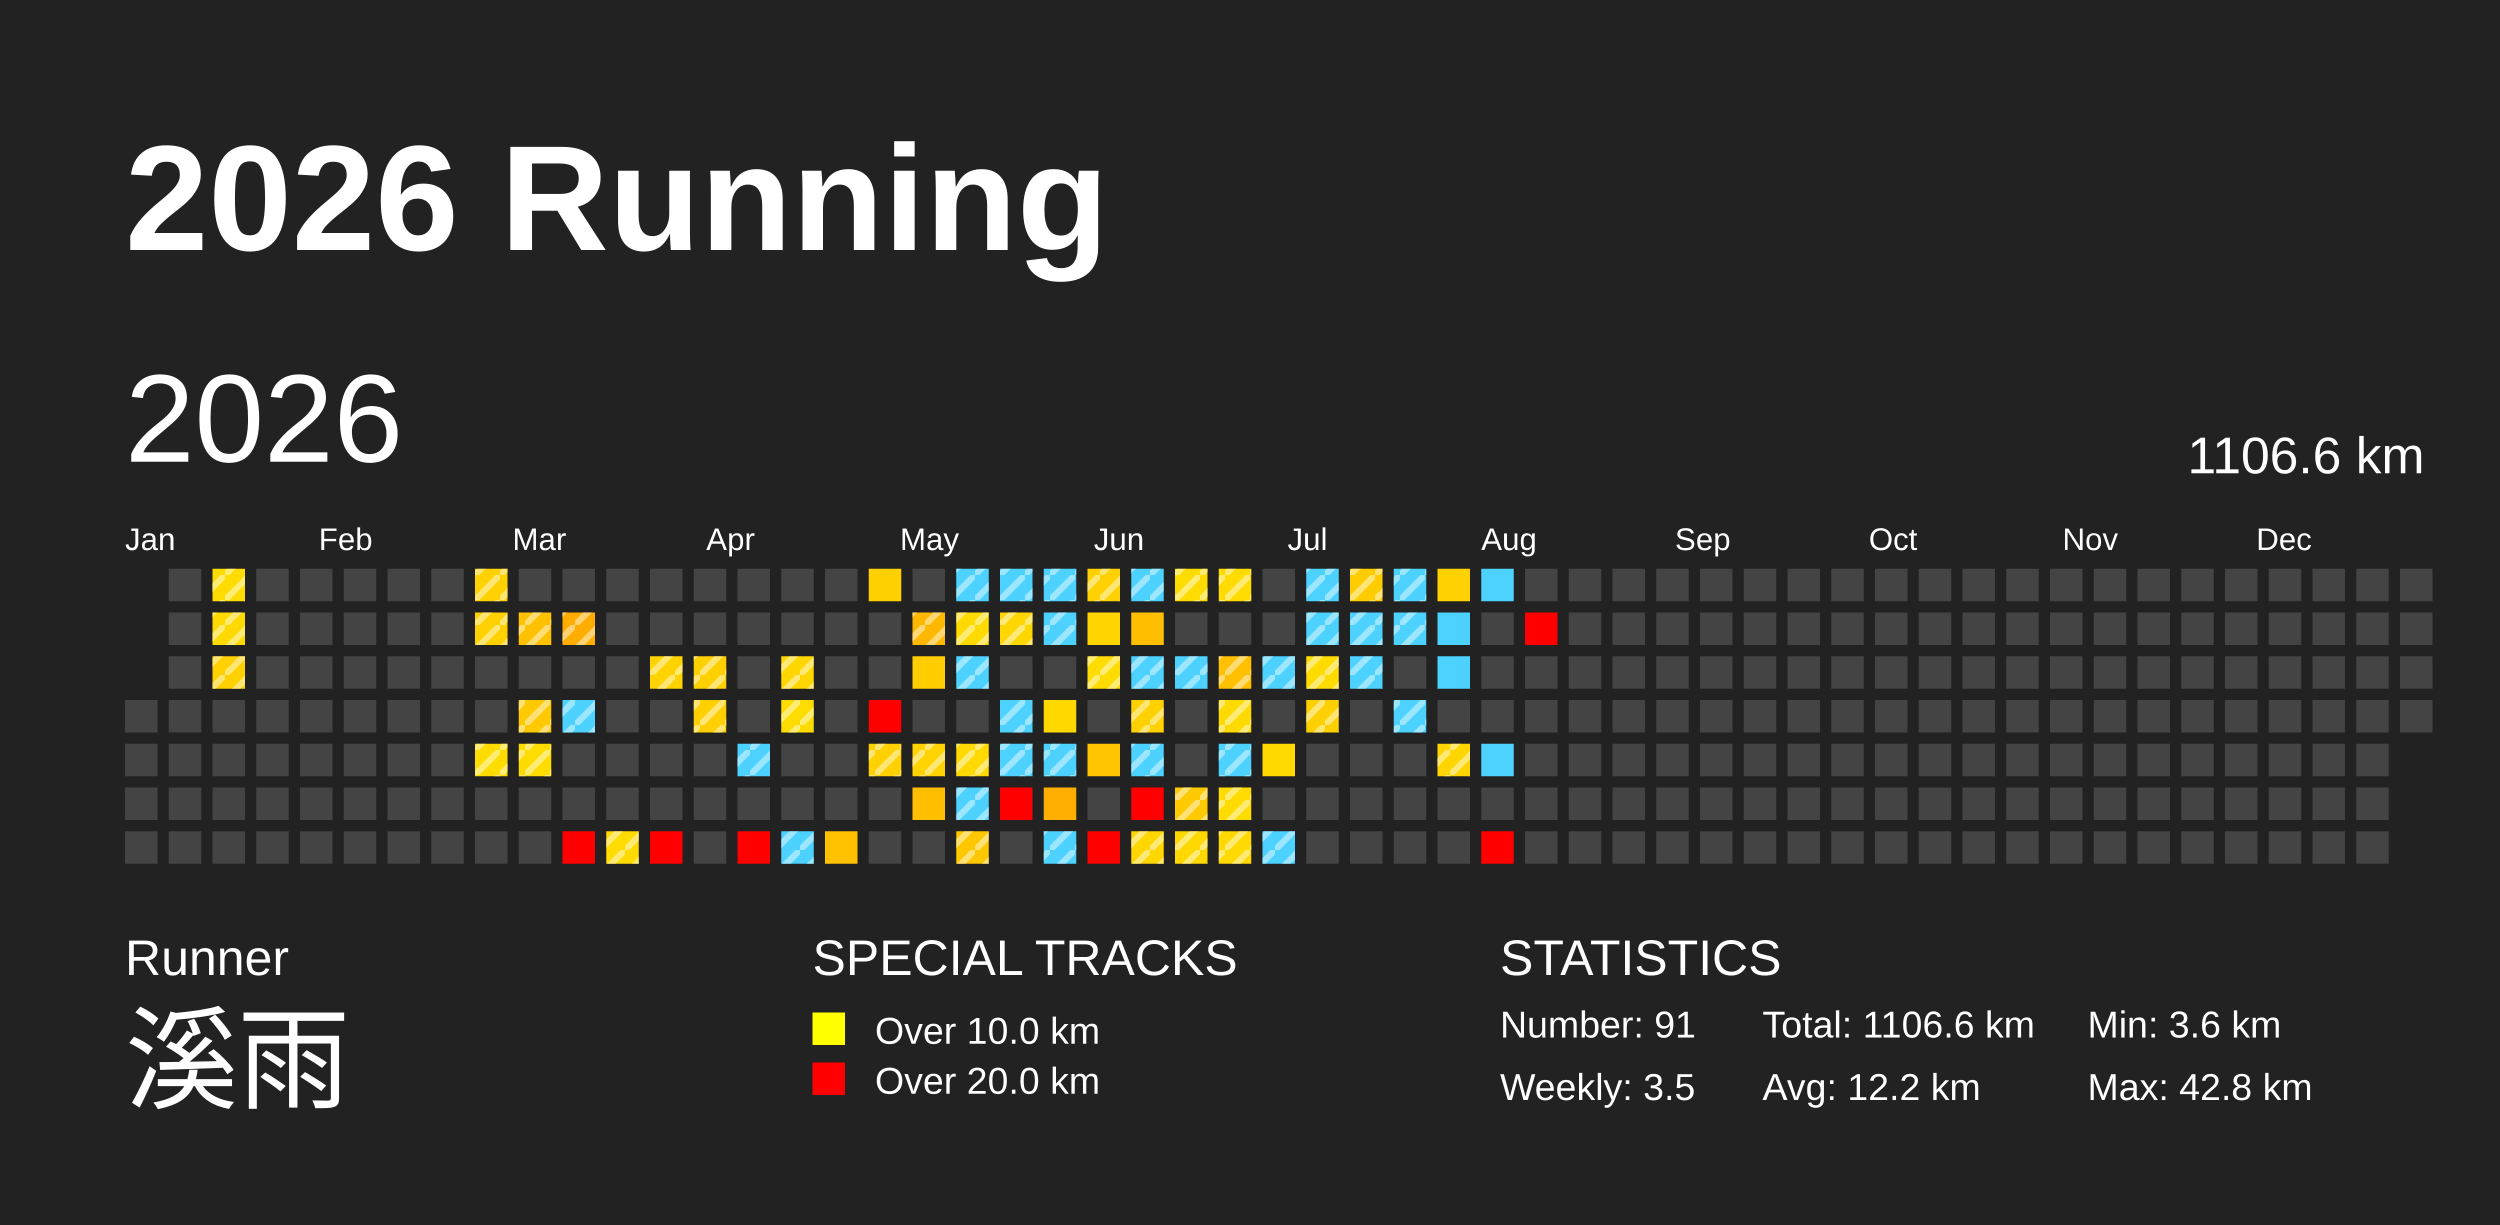
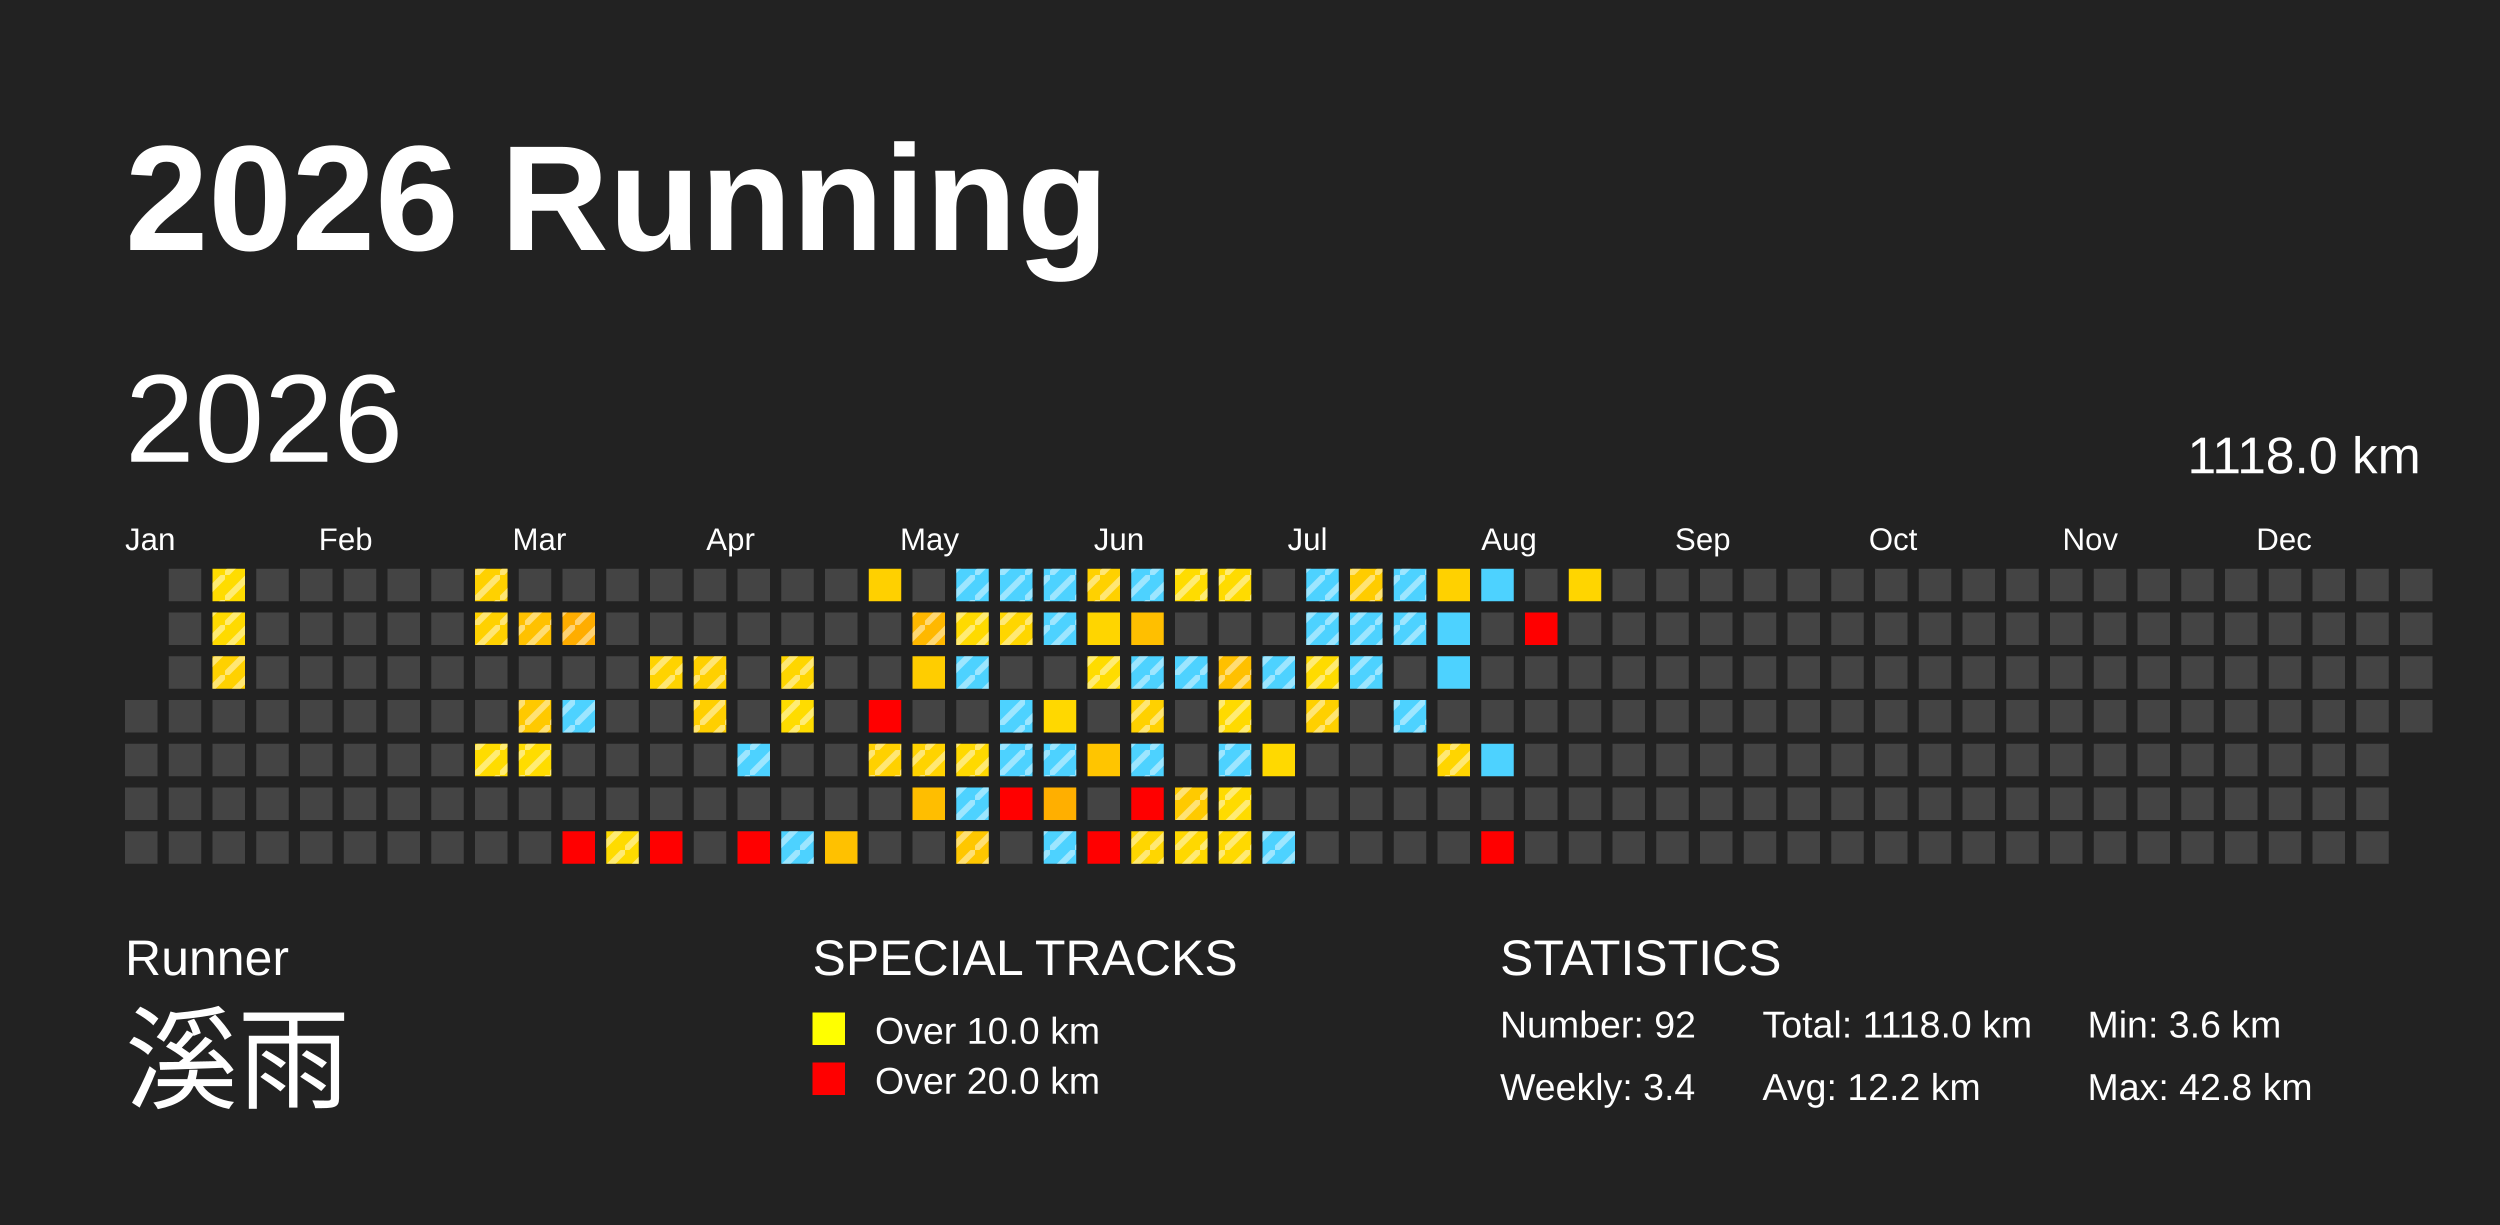
<svg xmlns="http://www.w3.org/2000/svg" baseProfile="full" height="98mm" version="1.1" viewBox="0,0,200,98" width="200mm">
  <defs>
    <pattern height="2" id="indoor-stripe" patternUnits="userSpaceOnUse" width="2">
      <line stroke="white" stroke-opacity="0.45" stroke-width="0.5" x1="0" x2="2" y1="2" y2="0" />
    </pattern>
  </defs>
  <rect fill="#222222" height="98" width="200" x="0" y="0" />
  <text fill="#FFFFFF" style="font-size:12px; font-family:Arial; font-weight:bold;" x="10" y="20">2026 Running</text>
  <text fill="#FFFFFF" style="font-size:4px; font-family:Arial" x="10" y="78">Runner</text>
  <text fill="#FFFFFF" style="font-size:9px; font-family:Arial" x="10" y="88">溪雨</text>
  <text fill="#FFFFFF" style="font-size:4px; font-family:Arial" x="65" y="78">SPECIAL TRACKS</text>
  <rect fill="yellow" height="2.6" width="2.6" x="65" y="81" />
  <text fill="#FFFFFF" style="font-size:3px; font-family:Arial" x="70" y="83.5">Over 10.0 km</text>
  <rect fill="red" height="2.6" width="2.6" x="65" y="85" />
  <text fill="#FFFFFF" style="font-size:3px; font-family:Arial" x="70" y="87.5">Over 20.0 km</text>
  <text fill="#FFFFFF" style="font-size:4px; font-family:Arial" x="120" y="78">STATISTICS</text>
-   <text fill="#FFFFFF" style="font-size:3px; font-family:Arial" x="120" y="83">Number: 91</text>
-   <text fill="#FFFFFF" style="font-size:3px; font-family:Arial" x="120" y="88">Weekly: 3.5</text>
-   <text fill="#FFFFFF" style="font-size:3px; font-family:Arial" x="141" y="83">Total: 1106.6 km</text>
+   <text fill="#FFFFFF" style="font-size:3px; font-family:Arial" x="120" y="83">Number: 92</text>
+   <text fill="#FFFFFF" style="font-size:3px; font-family:Arial" x="120" y="88">Weekly: 3.4</text>
+   <text fill="#FFFFFF" style="font-size:3px; font-family:Arial" x="141" y="83">Total: 1118.0 km</text>
  <text fill="#FFFFFF" style="font-size:3px; font-family:Arial" x="141" y="88">Avg: 12.2 km</text>
  <text fill="#FFFFFF" style="font-size:3px; font-family:Arial" x="167" y="83">Min: 3.6 km</text>
  <text fill="#FFFFFF" style="font-size:3px; font-family:Arial" x="167" y="88">Max: 42.8 km</text>
  <text dominant-baseline="hanging" fill="#FFFFFF" style="font-size:10.0px; font-family:Arial;" x="10" y="30">2026</text>
-   <text dominant-baseline="hanging" fill="#FFFFFF" style="font-size:4.125px; font-family:Arial;" x="175" y="35">1106.6 km</text>
+   <text dominant-baseline="hanging" fill="#FFFFFF" style="font-size:4.125px; font-family:Arial;" x="175" y="35">1118.0 km</text>
  <text fill="#FFFFFF" style="font-size:2.5px; font-family:Arial" x="10.0" y="44">Jan</text>
  <text fill="#FFFFFF" style="font-size:2.5px; font-family:Arial" x="25.5" y="44">Feb</text>
  <text fill="#FFFFFF" style="font-size:2.5px; font-family:Arial" x="41.0" y="44">Mar</text>
  <text fill="#FFFFFF" style="font-size:2.5px; font-family:Arial" x="56.5" y="44">Apr</text>
  <text fill="#FFFFFF" style="font-size:2.5px; font-family:Arial" x="72.0" y="44">May</text>
  <text fill="#FFFFFF" style="font-size:2.5px; font-family:Arial" x="87.5" y="44">Jun</text>
  <text fill="#FFFFFF" style="font-size:2.5px; font-family:Arial" x="103.0" y="44">Jul</text>
  <text fill="#FFFFFF" style="font-size:2.5px; font-family:Arial" x="118.5" y="44">Aug</text>
  <text fill="#FFFFFF" style="font-size:2.5px; font-family:Arial" x="134.0" y="44">Sep</text>
  <text fill="#FFFFFF" style="font-size:2.5px; font-family:Arial" x="149.5" y="44">Oct</text>
  <text fill="#FFFFFF" style="font-size:2.5px; font-family:Arial" x="165.0" y="44">Nov</text>
  <text fill="#FFFFFF" style="font-size:2.5px; font-family:Arial" x="180.5" y="44">Dec</text>
  <rect fill="#444444" height="2.6" width="2.6" x="10.0" y="56.0" />
  <rect fill="#444444" height="2.6" width="2.6" x="10.0" y="59.5" />
  <rect fill="#444444" height="2.6" width="2.6" x="10.0" y="63.0" />
  <rect fill="#444444" height="2.6" width="2.6" x="10.0" y="66.5" />
  <rect fill="#444444" height="2.6" width="2.6" x="13.5" y="45.5" />
  <rect fill="#444444" height="2.6" width="2.6" x="13.5" y="49.0" />
  <rect fill="#444444" height="2.6" width="2.6" x="13.5" y="52.5" />
  <rect fill="#444444" height="2.6" width="2.6" x="13.5" y="56.0" />
  <rect fill="#444444" height="2.6" width="2.6" x="13.5" y="59.5" />
  <rect fill="#444444" height="2.6" width="2.6" x="13.5" y="63.0" />
  <rect fill="#444444" height="2.6" width="2.6" x="13.5" y="66.5" />
  <rect fill="#ffdc00" height="2.6" width="2.6" x="17.0" y="45.5" />
  <rect fill="url(#indoor-stripe)" height="2.6" style="pointer-events: none;" width="2.6" x="17.0" y="45.5" />
  <rect fill="#ffda00" height="2.6" width="2.6" x="17.0" y="49.0" />
  <rect fill="url(#indoor-stripe)" height="2.6" style="pointer-events: none;" width="2.6" x="17.0" y="49.0" />
  <rect fill="#ffd100" height="2.6" width="2.6" x="17.0" y="52.5" />
  <rect fill="url(#indoor-stripe)" height="2.6" style="pointer-events: none;" width="2.6" x="17.0" y="52.5" />
  <rect fill="#444444" height="2.6" width="2.6" x="17.0" y="56.0" />
  <rect fill="#444444" height="2.6" width="2.6" x="17.0" y="59.5" />
  <rect fill="#444444" height="2.6" width="2.6" x="17.0" y="63.0" />
  <rect fill="#444444" height="2.6" width="2.6" x="17.0" y="66.5" />
  <rect fill="#444444" height="2.6" width="2.6" x="20.5" y="45.5" />
  <rect fill="#444444" height="2.6" width="2.6" x="20.5" y="49.0" />
  <rect fill="#444444" height="2.6" width="2.6" x="20.5" y="52.5" />
  <rect fill="#444444" height="2.6" width="2.6" x="20.5" y="56.0" />
  <rect fill="#444444" height="2.6" width="2.6" x="20.5" y="59.5" />
  <rect fill="#444444" height="2.6" width="2.6" x="20.5" y="63.0" />
  <rect fill="#444444" height="2.6" width="2.6" x="20.5" y="66.5" />
  <rect fill="#444444" height="2.6" width="2.6" x="24.0" y="45.5" />
  <rect fill="#444444" height="2.6" width="2.6" x="24.0" y="49.0" />
  <rect fill="#444444" height="2.6" width="2.6" x="24.0" y="52.5" />
  <rect fill="#444444" height="2.6" width="2.6" x="24.0" y="56.0" />
  <rect fill="#444444" height="2.6" width="2.6" x="24.0" y="59.5" />
  <rect fill="#444444" height="2.6" width="2.6" x="24.0" y="63.0" />
  <rect fill="#444444" height="2.6" width="2.6" x="24.0" y="66.5" />
  <rect fill="#444444" height="2.6" width="2.6" x="27.5" y="45.5" />
  <rect fill="#444444" height="2.6" width="2.6" x="27.5" y="49.0" />
  <rect fill="#444444" height="2.6" width="2.6" x="27.5" y="52.5" />
  <rect fill="#444444" height="2.6" width="2.6" x="27.5" y="56.0" />
  <rect fill="#444444" height="2.6" width="2.6" x="27.5" y="59.5" />
  <rect fill="#444444" height="2.6" width="2.6" x="27.5" y="63.0" />
  <rect fill="#444444" height="2.6" width="2.6" x="27.5" y="66.5" />
  <rect fill="#444444" height="2.6" width="2.6" x="31.0" y="45.5" />
  <rect fill="#444444" height="2.6" width="2.6" x="31.0" y="49.0" />
  <rect fill="#444444" height="2.6" width="2.6" x="31.0" y="52.5" />
  <rect fill="#444444" height="2.6" width="2.6" x="31.0" y="56.0" />
  <rect fill="#444444" height="2.6" width="2.6" x="31.0" y="59.5" />
  <rect fill="#444444" height="2.6" width="2.6" x="31.0" y="63.0" />
  <rect fill="#444444" height="2.6" width="2.6" x="31.0" y="66.5" />
  <rect fill="#444444" height="2.6" width="2.6" x="34.5" y="45.5" />
  <rect fill="#444444" height="2.6" width="2.6" x="34.5" y="49.0" />
  <rect fill="#444444" height="2.6" width="2.6" x="34.5" y="52.5" />
  <rect fill="#444444" height="2.6" width="2.6" x="34.5" y="56.0" />
  <rect fill="#444444" height="2.6" width="2.6" x="34.5" y="59.5" />
  <rect fill="#444444" height="2.6" width="2.6" x="34.5" y="63.0" />
  <rect fill="#444444" height="2.6" width="2.6" x="34.5" y="66.5" />
  <rect fill="#ffd100" height="2.6" width="2.6" x="38.0" y="45.5" />
  <rect fill="url(#indoor-stripe)" height="2.6" style="pointer-events: none;" width="2.6" x="38.0" y="45.5" />
  <rect fill="#ffd100" height="2.6" width="2.6" x="38.0" y="49.0" />
  <rect fill="url(#indoor-stripe)" height="2.6" style="pointer-events: none;" width="2.6" x="38.0" y="49.0" />
  <rect fill="#444444" height="2.6" width="2.6" x="38.0" y="52.5" />
  <rect fill="#444444" height="2.6" width="2.6" x="38.0" y="56.0" />
  <rect fill="#ffdc00" height="2.6" width="2.6" x="38.0" y="59.5" />
  <rect fill="url(#indoor-stripe)" height="2.6" style="pointer-events: none;" width="2.6" x="38.0" y="59.5" />
  <rect fill="#444444" height="2.6" width="2.6" x="38.0" y="63.0" />
  <rect fill="#444444" height="2.6" width="2.6" x="38.0" y="66.5" />
  <rect fill="#444444" height="2.6" width="2.6" x="41.5" y="45.5" />
  <rect fill="#ffc100" height="2.6" width="2.6" x="41.5" y="49.0" />
  <rect fill="url(#indoor-stripe)" height="2.6" style="pointer-events: none;" width="2.6" x="41.5" y="49.0" />
  <rect fill="#444444" height="2.6" width="2.6" x="41.5" y="52.5" />
  <rect fill="#ffc900" height="2.6" width="2.6" x="41.5" y="56.0" />
  <rect fill="url(#indoor-stripe)" height="2.6" style="pointer-events: none;" width="2.6" x="41.5" y="56.0" />
  <rect fill="#ffdc00" height="2.6" width="2.6" x="41.5" y="59.5" />
  <rect fill="url(#indoor-stripe)" height="2.6" style="pointer-events: none;" width="2.6" x="41.5" y="59.5" />
  <rect fill="#444444" height="2.6" width="2.6" x="41.5" y="63.0" />
  <rect fill="#444444" height="2.6" width="2.6" x="41.5" y="66.5" />
  <rect fill="#444444" height="2.6" width="2.6" x="45.0" y="45.5" />
  <rect fill="#ffad00" height="2.6" width="2.6" x="45.0" y="49.0" />
  <rect fill="url(#indoor-stripe)" height="2.6" style="pointer-events: none;" width="2.6" x="45.0" y="49.0" />
  <rect fill="#444444" height="2.6" width="2.6" x="45.0" y="52.5" />
  <rect fill="#4dd2ff" height="2.6" width="2.6" x="45.0" y="56.0" />
  <rect fill="url(#indoor-stripe)" height="2.6" style="pointer-events: none;" width="2.6" x="45.0" y="56.0" />
  <rect fill="#444444" height="2.6" width="2.6" x="45.0" y="59.5" />
  <rect fill="#444444" height="2.6" width="2.6" x="45.0" y="63.0" />
  <rect fill="red" height="2.6" width="2.6" x="45.0" y="66.5" />
  <rect fill="#444444" height="2.6" width="2.6" x="48.5" y="45.5" />
  <rect fill="#444444" height="2.6" width="2.6" x="48.5" y="49.0" />
  <rect fill="#444444" height="2.6" width="2.6" x="48.5" y="52.5" />
  <rect fill="#444444" height="2.6" width="2.6" x="48.5" y="56.0" />
  <rect fill="#444444" height="2.6" width="2.6" x="48.5" y="59.5" />
  <rect fill="#444444" height="2.6" width="2.6" x="48.5" y="63.0" />
  <rect fill="#ffdb00" height="2.6" width="2.6" x="48.5" y="66.5" />
  <rect fill="url(#indoor-stripe)" height="2.6" style="pointer-events: none;" width="2.6" x="48.5" y="66.5" />
  <rect fill="#444444" height="2.6" width="2.6" x="52.0" y="45.5" />
  <rect fill="#444444" height="2.6" width="2.6" x="52.0" y="49.0" />
  <rect fill="#ffd300" height="2.6" width="2.6" x="52.0" y="52.5" />
  <rect fill="url(#indoor-stripe)" height="2.6" style="pointer-events: none;" width="2.6" x="52.0" y="52.5" />
  <rect fill="#444444" height="2.6" width="2.6" x="52.0" y="56.0" />
  <rect fill="#444444" height="2.6" width="2.6" x="52.0" y="59.5" />
  <rect fill="#444444" height="2.6" width="2.6" x="52.0" y="63.0" />
  <rect fill="red" height="2.6" width="2.6" x="52.0" y="66.5" />
  <rect fill="#444444" height="2.6" width="2.6" x="55.5" y="45.5" />
  <rect fill="#444444" height="2.6" width="2.6" x="55.5" y="49.0" />
  <rect fill="#ffd000" height="2.6" width="2.6" x="55.5" y="52.5" />
  <rect fill="url(#indoor-stripe)" height="2.6" style="pointer-events: none;" width="2.6" x="55.5" y="52.5" />
  <rect fill="#ffcf00" height="2.6" width="2.6" x="55.5" y="56.0" />
  <rect fill="url(#indoor-stripe)" height="2.6" style="pointer-events: none;" width="2.6" x="55.5" y="56.0" />
  <rect fill="#444444" height="2.6" width="2.6" x="55.5" y="59.5" />
  <rect fill="#444444" height="2.6" width="2.6" x="55.5" y="63.0" />
  <rect fill="#444444" height="2.6" width="2.6" x="55.5" y="66.5" />
  <rect fill="#444444" height="2.6" width="2.6" x="59.0" y="45.5" />
  <rect fill="#444444" height="2.6" width="2.6" x="59.0" y="49.0" />
  <rect fill="#444444" height="2.6" width="2.6" x="59.0" y="52.5" />
  <rect fill="#444444" height="2.6" width="2.6" x="59.0" y="56.0" />
  <rect fill="#4dd2ff" height="2.6" width="2.6" x="59.0" y="59.5" />
  <rect fill="url(#indoor-stripe)" height="2.6" style="pointer-events: none;" width="2.6" x="59.0" y="59.5" />
  <rect fill="#444444" height="2.6" width="2.6" x="59.0" y="63.0" />
  <rect fill="red" height="2.6" width="2.6" x="59.0" y="66.5" />
  <rect fill="#444444" height="2.6" width="2.6" x="62.5" y="45.5" />
  <rect fill="#444444" height="2.6" width="2.6" x="62.5" y="49.0" />
  <rect fill="#ffd600" height="2.6" width="2.6" x="62.5" y="52.5" />
  <rect fill="url(#indoor-stripe)" height="2.6" style="pointer-events: none;" width="2.6" x="62.5" y="52.5" />
  <rect fill="#ffdc00" height="2.6" width="2.6" x="62.5" y="56.0" />
  <rect fill="url(#indoor-stripe)" height="2.6" style="pointer-events: none;" width="2.6" x="62.5" y="56.0" />
  <rect fill="#444444" height="2.6" width="2.6" x="62.5" y="59.5" />
  <rect fill="#444444" height="2.6" width="2.6" x="62.5" y="63.0" />
  <rect fill="#4dd2ff" height="2.6" width="2.6" x="62.5" y="66.5" />
  <rect fill="url(#indoor-stripe)" height="2.6" style="pointer-events: none;" width="2.6" x="62.5" y="66.5" />
  <rect fill="#444444" height="2.6" width="2.6" x="66.0" y="45.5" />
  <rect fill="#444444" height="2.6" width="2.6" x="66.0" y="49.0" />
  <rect fill="#444444" height="2.6" width="2.6" x="66.0" y="52.5" />
  <rect fill="#444444" height="2.6" width="2.6" x="66.0" y="56.0" />
  <rect fill="#444444" height="2.6" width="2.6" x="66.0" y="59.5" />
  <rect fill="#444444" height="2.6" width="2.6" x="66.0" y="63.0" />
  <rect fill="#ffc100" height="2.6" width="2.6" x="66.0" y="66.5" />
  <rect fill="#ffd000" height="2.6" width="2.6" x="69.5" y="45.5" />
  <rect fill="#444444" height="2.6" width="2.6" x="69.5" y="49.0" />
  <rect fill="#444444" height="2.6" width="2.6" x="69.5" y="52.5" />
  <rect fill="red" height="2.6" width="2.6" x="69.5" y="56.0" />
  <rect fill="#ffd100" height="2.6" width="2.6" x="69.5" y="59.5" />
  <rect fill="url(#indoor-stripe)" height="2.6" style="pointer-events: none;" width="2.6" x="69.5" y="59.5" />
  <rect fill="#444444" height="2.6" width="2.6" x="69.5" y="63.0" />
  <rect fill="#444444" height="2.6" width="2.6" x="69.5" y="66.5" />
  <rect fill="#444444" height="2.6" width="2.6" x="73.0" y="45.5" />
  <rect fill="#ffb800" height="2.6" width="2.6" x="73.0" y="49.0" />
  <rect fill="url(#indoor-stripe)" height="2.6" style="pointer-events: none;" width="2.6" x="73.0" y="49.0" />
  <rect fill="#ffcd00" height="2.6" width="2.6" x="73.0" y="52.5" />
  <rect fill="#444444" height="2.6" width="2.6" x="73.0" y="56.0" />
  <rect fill="#ffd300" height="2.6" width="2.6" x="73.0" y="59.5" />
  <rect fill="url(#indoor-stripe)" height="2.6" style="pointer-events: none;" width="2.6" x="73.0" y="59.5" />
  <rect fill="#ffbe00" height="2.6" width="2.6" x="73.0" y="63.0" />
  <rect fill="#444444" height="2.6" width="2.6" x="73.0" y="66.5" />
  <rect fill="#4dd2ff" height="2.6" width="2.6" x="76.5" y="45.5" />
  <rect fill="url(#indoor-stripe)" height="2.6" style="pointer-events: none;" width="2.6" x="76.5" y="45.5" />
  <rect fill="#ffda00" height="2.6" width="2.6" x="76.5" y="49.0" />
  <rect fill="url(#indoor-stripe)" height="2.6" style="pointer-events: none;" width="2.6" x="76.5" y="49.0" />
  <rect fill="#4dd2ff" height="2.6" width="2.6" x="76.5" y="52.5" />
  <rect fill="url(#indoor-stripe)" height="2.6" style="pointer-events: none;" width="2.6" x="76.5" y="52.5" />
  <rect fill="#444444" height="2.6" width="2.6" x="76.5" y="56.0" />
  <rect fill="#ffd900" height="2.6" width="2.6" x="76.5" y="59.5" />
  <rect fill="url(#indoor-stripe)" height="2.6" style="pointer-events: none;" width="2.6" x="76.5" y="59.5" />
  <rect fill="#4dd2ff" height="2.6" width="2.6" x="76.5" y="63.0" />
  <rect fill="url(#indoor-stripe)" height="2.6" style="pointer-events: none;" width="2.6" x="76.5" y="63.0" />
  <rect fill="#ffc700" height="2.6" width="2.6" x="76.5" y="66.5" />
  <rect fill="url(#indoor-stripe)" height="2.6" style="pointer-events: none;" width="2.6" x="76.5" y="66.5" />
  <rect fill="#4dd2ff" height="2.6" width="2.6" x="80.0" y="45.5" />
  <rect fill="url(#indoor-stripe)" height="2.6" style="pointer-events: none;" width="2.6" x="80.0" y="45.5" />
  <rect fill="#ffd600" height="2.6" width="2.6" x="80.0" y="49.0" />
  <rect fill="url(#indoor-stripe)" height="2.6" style="pointer-events: none;" width="2.6" x="80.0" y="49.0" />
  <rect fill="#444444" height="2.6" width="2.6" x="80.0" y="52.5" />
  <rect fill="#4dd2ff" height="2.6" width="2.6" x="80.0" y="56.0" />
  <rect fill="url(#indoor-stripe)" height="2.6" style="pointer-events: none;" width="2.6" x="80.0" y="56.0" />
  <rect fill="#4dd2ff" height="2.6" width="2.6" x="80.0" y="59.5" />
  <rect fill="url(#indoor-stripe)" height="2.6" style="pointer-events: none;" width="2.6" x="80.0" y="59.5" />
  <rect fill="red" height="2.6" width="2.6" x="80.0" y="63.0" />
  <rect fill="#444444" height="2.6" width="2.6" x="80.0" y="66.5" />
  <rect fill="#4dd2ff" height="2.6" width="2.6" x="83.5" y="45.5" />
  <rect fill="url(#indoor-stripe)" height="2.6" style="pointer-events: none;" width="2.6" x="83.5" y="45.5" />
  <rect fill="#4dd2ff" height="2.6" width="2.6" x="83.5" y="49.0" />
  <rect fill="url(#indoor-stripe)" height="2.6" style="pointer-events: none;" width="2.6" x="83.5" y="49.0" />
  <rect fill="#444444" height="2.6" width="2.6" x="83.5" y="52.5" />
  <rect fill="#ffd800" height="2.6" width="2.6" x="83.5" y="56.0" />
  <rect fill="#4dd2ff" height="2.6" width="2.6" x="83.5" y="59.5" />
  <rect fill="url(#indoor-stripe)" height="2.6" style="pointer-events: none;" width="2.6" x="83.5" y="59.5" />
  <rect fill="#ffaf00" height="2.6" width="2.6" x="83.5" y="63.0" />
  <rect fill="#4dd2ff" height="2.6" width="2.6" x="83.5" y="66.5" />
  <rect fill="url(#indoor-stripe)" height="2.6" style="pointer-events: none;" width="2.6" x="83.5" y="66.5" />
  <rect fill="#ffd100" height="2.6" width="2.6" x="87.0" y="45.5" />
  <rect fill="url(#indoor-stripe)" height="2.6" style="pointer-events: none;" width="2.6" x="87.0" y="45.5" />
  <rect fill="#ffd500" height="2.6" width="2.6" x="87.0" y="49.0" />
  <rect fill="#ffdc00" height="2.6" width="2.6" x="87.0" y="52.5" />
  <rect fill="url(#indoor-stripe)" height="2.6" style="pointer-events: none;" width="2.6" x="87.0" y="52.5" />
  <rect fill="#444444" height="2.6" width="2.6" x="87.0" y="56.0" />
  <rect fill="#ffc500" height="2.6" width="2.6" x="87.0" y="59.5" />
  <rect fill="#444444" height="2.6" width="2.6" x="87.0" y="63.0" />
  <rect fill="red" height="2.6" width="2.6" x="87.0" y="66.5" />
  <rect fill="#4dd2ff" height="2.6" width="2.6" x="90.5" y="45.5" />
  <rect fill="url(#indoor-stripe)" height="2.6" style="pointer-events: none;" width="2.6" x="90.5" y="45.5" />
  <rect fill="#ffbf00" height="2.6" width="2.6" x="90.5" y="49.0" />
  <rect fill="#4dd2ff" height="2.6" width="2.6" x="90.5" y="52.5" />
  <rect fill="url(#indoor-stripe)" height="2.6" style="pointer-events: none;" width="2.6" x="90.5" y="52.5" />
  <rect fill="#ffd100" height="2.6" width="2.6" x="90.5" y="56.0" />
  <rect fill="url(#indoor-stripe)" height="2.6" style="pointer-events: none;" width="2.6" x="90.5" y="56.0" />
  <rect fill="#4dd2ff" height="2.6" width="2.6" x="90.5" y="59.5" />
  <rect fill="url(#indoor-stripe)" height="2.6" style="pointer-events: none;" width="2.6" x="90.5" y="59.5" />
  <rect fill="red" height="2.6" width="2.6" x="90.5" y="63.0" />
  <rect fill="#ffd600" height="2.6" width="2.6" x="90.5" y="66.5" />
  <rect fill="url(#indoor-stripe)" height="2.6" style="pointer-events: none;" width="2.6" x="90.5" y="66.5" />
  <rect fill="#ffdc00" height="2.6" width="2.6" x="94.0" y="45.5" />
  <rect fill="url(#indoor-stripe)" height="2.6" style="pointer-events: none;" width="2.6" x="94.0" y="45.5" />
  <rect fill="#444444" height="2.6" width="2.6" x="94.0" y="49.0" />
  <rect fill="#4dd2ff" height="2.6" width="2.6" x="94.0" y="52.5" />
  <rect fill="url(#indoor-stripe)" height="2.6" style="pointer-events: none;" width="2.6" x="94.0" y="52.5" />
  <rect fill="#444444" height="2.6" width="2.6" x="94.0" y="56.0" />
  <rect fill="#444444" height="2.6" width="2.6" x="94.0" y="59.5" />
  <rect fill="#ffca00" height="2.6" width="2.6" x="94.0" y="63.0" />
  <rect fill="url(#indoor-stripe)" height="2.6" style="pointer-events: none;" width="2.6" x="94.0" y="63.0" />
  <rect fill="#ffd800" height="2.6" width="2.6" x="94.0" y="66.5" />
  <rect fill="url(#indoor-stripe)" height="2.6" style="pointer-events: none;" width="2.6" x="94.0" y="66.5" />
  <rect fill="#ffdb00" height="2.6" width="2.6" x="97.5" y="45.5" />
  <rect fill="url(#indoor-stripe)" height="2.6" style="pointer-events: none;" width="2.6" x="97.5" y="45.5" />
  <rect fill="#444444" height="2.6" width="2.6" x="97.5" y="49.0" />
  <rect fill="#ffc000" height="2.6" width="2.6" x="97.5" y="52.5" />
  <rect fill="url(#indoor-stripe)" height="2.6" style="pointer-events: none;" width="2.6" x="97.5" y="52.5" />
  <rect fill="#ffda00" height="2.6" width="2.6" x="97.5" y="56.0" />
  <rect fill="url(#indoor-stripe)" height="2.6" style="pointer-events: none;" width="2.6" x="97.5" y="56.0" />
  <rect fill="#4dd2ff" height="2.6" width="2.6" x="97.5" y="59.5" />
  <rect fill="url(#indoor-stripe)" height="2.6" style="pointer-events: none;" width="2.6" x="97.5" y="59.5" />
  <rect fill="#ffdb00" height="2.6" width="2.6" x="97.5" y="63.0" />
  <rect fill="url(#indoor-stripe)" height="2.6" style="pointer-events: none;" width="2.6" x="97.5" y="63.0" />
  <rect fill="#ffd900" height="2.6" width="2.6" x="97.5" y="66.5" />
  <rect fill="url(#indoor-stripe)" height="2.6" style="pointer-events: none;" width="2.6" x="97.5" y="66.5" />
  <rect fill="#444444" height="2.6" width="2.6" x="101.0" y="45.5" />
  <rect fill="#444444" height="2.6" width="2.6" x="101.0" y="49.0" />
  <rect fill="#4dd2ff" height="2.6" width="2.6" x="101.0" y="52.5" />
  <rect fill="url(#indoor-stripe)" height="2.6" style="pointer-events: none;" width="2.6" x="101.0" y="52.5" />
  <rect fill="#444444" height="2.6" width="2.6" x="101.0" y="56.0" />
  <rect fill="#ffd900" height="2.6" width="2.6" x="101.0" y="59.5" />
  <rect fill="#444444" height="2.6" width="2.6" x="101.0" y="63.0" />
  <rect fill="#4dd2ff" height="2.6" width="2.6" x="101.0" y="66.5" />
  <rect fill="url(#indoor-stripe)" height="2.6" style="pointer-events: none;" width="2.6" x="101.0" y="66.5" />
  <rect fill="#4dd2ff" height="2.6" width="2.6" x="104.5" y="45.5" />
  <rect fill="url(#indoor-stripe)" height="2.6" style="pointer-events: none;" width="2.6" x="104.5" y="45.5" />
  <rect fill="#4dd2ff" height="2.6" width="2.6" x="104.5" y="49.0" />
  <rect fill="url(#indoor-stripe)" height="2.6" style="pointer-events: none;" width="2.6" x="104.5" y="49.0" />
  <rect fill="#ffdb00" height="2.6" width="2.6" x="104.5" y="52.5" />
  <rect fill="url(#indoor-stripe)" height="2.6" style="pointer-events: none;" width="2.6" x="104.5" y="52.5" />
  <rect fill="#ffd000" height="2.6" width="2.6" x="104.5" y="56.0" />
  <rect fill="url(#indoor-stripe)" height="2.6" style="pointer-events: none;" width="2.6" x="104.5" y="56.0" />
  <rect fill="#444444" height="2.6" width="2.6" x="104.5" y="59.5" />
  <rect fill="#444444" height="2.6" width="2.6" x="104.5" y="63.0" />
  <rect fill="#444444" height="2.6" width="2.6" x="104.5" y="66.5" />
  <rect fill="#ffcc00" height="2.6" width="2.6" x="108.0" y="45.5" />
  <rect fill="url(#indoor-stripe)" height="2.6" style="pointer-events: none;" width="2.6" x="108.0" y="45.5" />
  <rect fill="#4dd2ff" height="2.6" width="2.6" x="108.0" y="49.0" />
  <rect fill="url(#indoor-stripe)" height="2.6" style="pointer-events: none;" width="2.6" x="108.0" y="49.0" />
  <rect fill="#4dd2ff" height="2.6" width="2.6" x="108.0" y="52.5" />
  <rect fill="url(#indoor-stripe)" height="2.6" style="pointer-events: none;" width="2.6" x="108.0" y="52.5" />
  <rect fill="#444444" height="2.6" width="2.6" x="108.0" y="56.0" />
  <rect fill="#444444" height="2.6" width="2.6" x="108.0" y="59.5" />
  <rect fill="#444444" height="2.6" width="2.6" x="108.0" y="63.0" />
  <rect fill="#444444" height="2.6" width="2.6" x="108.0" y="66.5" />
  <rect fill="#4dd2ff" height="2.6" width="2.6" x="111.5" y="45.5" />
  <rect fill="url(#indoor-stripe)" height="2.6" style="pointer-events: none;" width="2.6" x="111.5" y="45.5" />
  <rect fill="#4dd2ff" height="2.6" width="2.6" x="111.5" y="49.0" />
  <rect fill="url(#indoor-stripe)" height="2.6" style="pointer-events: none;" width="2.6" x="111.5" y="49.0" />
  <rect fill="#444444" height="2.6" width="2.6" x="111.5" y="52.5" />
  <rect fill="#4dd2ff" height="2.6" width="2.6" x="111.5" y="56.0" />
  <rect fill="url(#indoor-stripe)" height="2.6" style="pointer-events: none;" width="2.6" x="111.5" y="56.0" />
  <rect fill="#444444" height="2.6" width="2.6" x="111.5" y="59.5" />
  <rect fill="#444444" height="2.6" width="2.6" x="111.5" y="63.0" />
  <rect fill="#444444" height="2.6" width="2.6" x="111.5" y="66.5" />
  <rect fill="#ffd100" height="2.6" width="2.6" x="115.0" y="45.5" />
  <rect fill="#4dd2ff" height="2.6" width="2.6" x="115.0" y="49.0" />
  <rect fill="#4dd2ff" height="2.6" width="2.6" x="115.0" y="52.5" />
  <rect fill="#444444" height="2.6" width="2.6" x="115.0" y="56.0" />
  <rect fill="#ffd500" height="2.6" width="2.6" x="115.0" y="59.5" />
  <rect fill="url(#indoor-stripe)" height="2.6" style="pointer-events: none;" width="2.6" x="115.0" y="59.5" />
  <rect fill="#444444" height="2.6" width="2.6" x="115.0" y="63.0" />
  <rect fill="#444444" height="2.6" width="2.6" x="115.0" y="66.5" />
  <rect fill="#4dd2ff" height="2.6" width="2.6" x="118.5" y="45.5" />
  <rect fill="#444444" height="2.6" width="2.6" x="118.5" y="49.0" />
  <rect fill="#444444" height="2.6" width="2.6" x="118.5" y="52.5" />
  <rect fill="#444444" height="2.6" width="2.6" x="118.5" y="56.0" />
  <rect fill="#4dd2ff" height="2.6" width="2.6" x="118.5" y="59.5" />
  <rect fill="#444444" height="2.6" width="2.6" x="118.5" y="63.0" />
  <rect fill="red" height="2.6" width="2.6" x="118.5" y="66.5" />
  <rect fill="#444444" height="2.6" width="2.6" x="122.0" y="45.5" />
  <rect fill="red" height="2.6" width="2.6" x="122.0" y="49.0" />
  <rect fill="#444444" height="2.6" width="2.6" x="122.0" y="52.5" />
  <rect fill="#444444" height="2.6" width="2.6" x="122.0" y="56.0" />
  <rect fill="#444444" height="2.6" width="2.6" x="122.0" y="59.5" />
  <rect fill="#444444" height="2.6" width="2.6" x="122.0" y="63.0" />
  <rect fill="#444444" height="2.6" width="2.6" x="122.0" y="66.5" />
-   <rect fill="#444444" height="2.6" width="2.6" x="125.5" y="45.5" />
+   <rect fill="#ffd500" height="2.6" width="2.6" x="125.5" y="45.5" />
  <rect fill="#444444" height="2.6" width="2.6" x="125.5" y="49.0" />
  <rect fill="#444444" height="2.6" width="2.6" x="125.5" y="52.5" />
  <rect fill="#444444" height="2.6" width="2.6" x="125.5" y="56.0" />
  <rect fill="#444444" height="2.6" width="2.6" x="125.5" y="59.5" />
  <rect fill="#444444" height="2.6" width="2.6" x="125.5" y="63.0" />
  <rect fill="#444444" height="2.6" width="2.6" x="125.5" y="66.5" />
  <rect fill="#444444" height="2.6" width="2.6" x="129.0" y="45.5" />
  <rect fill="#444444" height="2.6" width="2.6" x="129.0" y="49.0" />
  <rect fill="#444444" height="2.6" width="2.6" x="129.0" y="52.5" />
  <rect fill="#444444" height="2.6" width="2.6" x="129.0" y="56.0" />
  <rect fill="#444444" height="2.6" width="2.6" x="129.0" y="59.5" />
  <rect fill="#444444" height="2.6" width="2.6" x="129.0" y="63.0" />
  <rect fill="#444444" height="2.6" width="2.6" x="129.0" y="66.5" />
  <rect fill="#444444" height="2.6" width="2.6" x="132.5" y="45.5" />
  <rect fill="#444444" height="2.6" width="2.6" x="132.5" y="49.0" />
  <rect fill="#444444" height="2.6" width="2.6" x="132.5" y="52.5" />
  <rect fill="#444444" height="2.6" width="2.6" x="132.5" y="56.0" />
  <rect fill="#444444" height="2.6" width="2.6" x="132.5" y="59.5" />
  <rect fill="#444444" height="2.6" width="2.6" x="132.5" y="63.0" />
  <rect fill="#444444" height="2.6" width="2.6" x="132.5" y="66.5" />
  <rect fill="#444444" height="2.6" width="2.6" x="136.0" y="45.5" />
  <rect fill="#444444" height="2.6" width="2.6" x="136.0" y="49.0" />
  <rect fill="#444444" height="2.6" width="2.6" x="136.0" y="52.5" />
  <rect fill="#444444" height="2.6" width="2.6" x="136.0" y="56.0" />
  <rect fill="#444444" height="2.6" width="2.6" x="136.0" y="59.5" />
  <rect fill="#444444" height="2.6" width="2.6" x="136.0" y="63.0" />
  <rect fill="#444444" height="2.6" width="2.6" x="136.0" y="66.5" />
  <rect fill="#444444" height="2.6" width="2.6" x="139.5" y="45.5" />
  <rect fill="#444444" height="2.6" width="2.6" x="139.5" y="49.0" />
  <rect fill="#444444" height="2.6" width="2.6" x="139.5" y="52.5" />
  <rect fill="#444444" height="2.6" width="2.6" x="139.5" y="56.0" />
  <rect fill="#444444" height="2.6" width="2.6" x="139.5" y="59.5" />
  <rect fill="#444444" height="2.6" width="2.6" x="139.5" y="63.0" />
  <rect fill="#444444" height="2.6" width="2.6" x="139.5" y="66.5" />
  <rect fill="#444444" height="2.6" width="2.6" x="143.0" y="45.5" />
  <rect fill="#444444" height="2.6" width="2.6" x="143.0" y="49.0" />
  <rect fill="#444444" height="2.6" width="2.6" x="143.0" y="52.5" />
  <rect fill="#444444" height="2.6" width="2.6" x="143.0" y="56.0" />
  <rect fill="#444444" height="2.6" width="2.6" x="143.0" y="59.5" />
  <rect fill="#444444" height="2.6" width="2.6" x="143.0" y="63.0" />
  <rect fill="#444444" height="2.6" width="2.6" x="143.0" y="66.5" />
  <rect fill="#444444" height="2.6" width="2.6" x="146.5" y="45.5" />
  <rect fill="#444444" height="2.6" width="2.6" x="146.5" y="49.0" />
  <rect fill="#444444" height="2.6" width="2.6" x="146.5" y="52.5" />
  <rect fill="#444444" height="2.6" width="2.6" x="146.5" y="56.0" />
  <rect fill="#444444" height="2.6" width="2.6" x="146.5" y="59.5" />
  <rect fill="#444444" height="2.6" width="2.6" x="146.5" y="63.0" />
  <rect fill="#444444" height="2.6" width="2.6" x="146.5" y="66.5" />
  <rect fill="#444444" height="2.6" width="2.6" x="150.0" y="45.5" />
  <rect fill="#444444" height="2.6" width="2.6" x="150.0" y="49.0" />
  <rect fill="#444444" height="2.6" width="2.6" x="150.0" y="52.5" />
  <rect fill="#444444" height="2.6" width="2.6" x="150.0" y="56.0" />
  <rect fill="#444444" height="2.6" width="2.6" x="150.0" y="59.5" />
  <rect fill="#444444" height="2.6" width="2.6" x="150.0" y="63.0" />
  <rect fill="#444444" height="2.6" width="2.6" x="150.0" y="66.5" />
  <rect fill="#444444" height="2.6" width="2.6" x="153.5" y="45.5" />
  <rect fill="#444444" height="2.6" width="2.6" x="153.5" y="49.0" />
  <rect fill="#444444" height="2.6" width="2.6" x="153.5" y="52.5" />
  <rect fill="#444444" height="2.6" width="2.6" x="153.5" y="56.0" />
  <rect fill="#444444" height="2.6" width="2.6" x="153.5" y="59.5" />
  <rect fill="#444444" height="2.6" width="2.6" x="153.5" y="63.0" />
  <rect fill="#444444" height="2.6" width="2.6" x="153.5" y="66.5" />
  <rect fill="#444444" height="2.6" width="2.6" x="157.0" y="45.5" />
  <rect fill="#444444" height="2.6" width="2.6" x="157.0" y="49.0" />
  <rect fill="#444444" height="2.6" width="2.6" x="157.0" y="52.5" />
  <rect fill="#444444" height="2.6" width="2.6" x="157.0" y="56.0" />
  <rect fill="#444444" height="2.6" width="2.6" x="157.0" y="59.5" />
  <rect fill="#444444" height="2.6" width="2.6" x="157.0" y="63.0" />
  <rect fill="#444444" height="2.6" width="2.6" x="157.0" y="66.5" />
  <rect fill="#444444" height="2.6" width="2.6" x="160.5" y="45.5" />
  <rect fill="#444444" height="2.6" width="2.6" x="160.5" y="49.0" />
  <rect fill="#444444" height="2.6" width="2.6" x="160.5" y="52.5" />
  <rect fill="#444444" height="2.6" width="2.6" x="160.5" y="56.0" />
  <rect fill="#444444" height="2.6" width="2.6" x="160.5" y="59.5" />
  <rect fill="#444444" height="2.6" width="2.6" x="160.5" y="63.0" />
  <rect fill="#444444" height="2.6" width="2.6" x="160.5" y="66.5" />
  <rect fill="#444444" height="2.6" width="2.6" x="164.0" y="45.5" />
  <rect fill="#444444" height="2.6" width="2.6" x="164.0" y="49.0" />
  <rect fill="#444444" height="2.6" width="2.6" x="164.0" y="52.5" />
  <rect fill="#444444" height="2.6" width="2.6" x="164.0" y="56.0" />
  <rect fill="#444444" height="2.6" width="2.6" x="164.0" y="59.5" />
  <rect fill="#444444" height="2.6" width="2.6" x="164.0" y="63.0" />
  <rect fill="#444444" height="2.6" width="2.6" x="164.0" y="66.5" />
  <rect fill="#444444" height="2.6" width="2.6" x="167.5" y="45.5" />
  <rect fill="#444444" height="2.6" width="2.6" x="167.5" y="49.0" />
  <rect fill="#444444" height="2.6" width="2.6" x="167.5" y="52.5" />
  <rect fill="#444444" height="2.6" width="2.6" x="167.5" y="56.0" />
  <rect fill="#444444" height="2.6" width="2.6" x="167.5" y="59.5" />
  <rect fill="#444444" height="2.6" width="2.6" x="167.5" y="63.0" />
  <rect fill="#444444" height="2.6" width="2.6" x="167.5" y="66.5" />
  <rect fill="#444444" height="2.6" width="2.6" x="171.0" y="45.5" />
  <rect fill="#444444" height="2.6" width="2.6" x="171.0" y="49.0" />
  <rect fill="#444444" height="2.6" width="2.6" x="171.0" y="52.5" />
  <rect fill="#444444" height="2.6" width="2.6" x="171.0" y="56.0" />
  <rect fill="#444444" height="2.6" width="2.6" x="171.0" y="59.5" />
  <rect fill="#444444" height="2.6" width="2.6" x="171.0" y="63.0" />
  <rect fill="#444444" height="2.6" width="2.6" x="171.0" y="66.5" />
  <rect fill="#444444" height="2.6" width="2.6" x="174.5" y="45.5" />
  <rect fill="#444444" height="2.6" width="2.6" x="174.5" y="49.0" />
  <rect fill="#444444" height="2.6" width="2.6" x="174.5" y="52.5" />
  <rect fill="#444444" height="2.6" width="2.6" x="174.5" y="56.0" />
  <rect fill="#444444" height="2.6" width="2.6" x="174.5" y="59.5" />
  <rect fill="#444444" height="2.6" width="2.6" x="174.5" y="63.0" />
  <rect fill="#444444" height="2.6" width="2.6" x="174.5" y="66.5" />
  <rect fill="#444444" height="2.6" width="2.6" x="178.0" y="45.5" />
  <rect fill="#444444" height="2.6" width="2.6" x="178.0" y="49.0" />
  <rect fill="#444444" height="2.6" width="2.6" x="178.0" y="52.5" />
  <rect fill="#444444" height="2.6" width="2.6" x="178.0" y="56.0" />
  <rect fill="#444444" height="2.6" width="2.6" x="178.0" y="59.5" />
  <rect fill="#444444" height="2.6" width="2.6" x="178.0" y="63.0" />
  <rect fill="#444444" height="2.6" width="2.6" x="178.0" y="66.5" />
  <rect fill="#444444" height="2.6" width="2.6" x="181.5" y="45.5" />
  <rect fill="#444444" height="2.6" width="2.6" x="181.5" y="49.0" />
  <rect fill="#444444" height="2.6" width="2.6" x="181.5" y="52.5" />
  <rect fill="#444444" height="2.6" width="2.6" x="181.5" y="56.0" />
  <rect fill="#444444" height="2.6" width="2.6" x="181.5" y="59.5" />
  <rect fill="#444444" height="2.6" width="2.6" x="181.5" y="63.0" />
  <rect fill="#444444" height="2.6" width="2.6" x="181.5" y="66.5" />
  <rect fill="#444444" height="2.6" width="2.6" x="185.0" y="45.5" />
  <rect fill="#444444" height="2.6" width="2.6" x="185.0" y="49.0" />
  <rect fill="#444444" height="2.6" width="2.6" x="185.0" y="52.5" />
  <rect fill="#444444" height="2.6" width="2.6" x="185.0" y="56.0" />
  <rect fill="#444444" height="2.6" width="2.6" x="185.0" y="59.5" />
  <rect fill="#444444" height="2.6" width="2.6" x="185.0" y="63.0" />
  <rect fill="#444444" height="2.6" width="2.6" x="185.0" y="66.5" />
  <rect fill="#444444" height="2.6" width="2.6" x="188.5" y="45.5" />
  <rect fill="#444444" height="2.6" width="2.6" x="188.5" y="49.0" />
  <rect fill="#444444" height="2.6" width="2.6" x="188.5" y="52.5" />
  <rect fill="#444444" height="2.6" width="2.6" x="188.5" y="56.0" />
  <rect fill="#444444" height="2.6" width="2.6" x="188.5" y="59.5" />
  <rect fill="#444444" height="2.6" width="2.6" x="188.5" y="63.0" />
  <rect fill="#444444" height="2.6" width="2.6" x="188.5" y="66.5" />
  <rect fill="#444444" height="2.6" width="2.6" x="192.0" y="45.5" />
  <rect fill="#444444" height="2.6" width="2.6" x="192.0" y="49.0" />
  <rect fill="#444444" height="2.6" width="2.6" x="192.0" y="52.5" />
  <rect fill="#444444" height="2.6" width="2.6" x="192.0" y="56.0" />
</svg>
